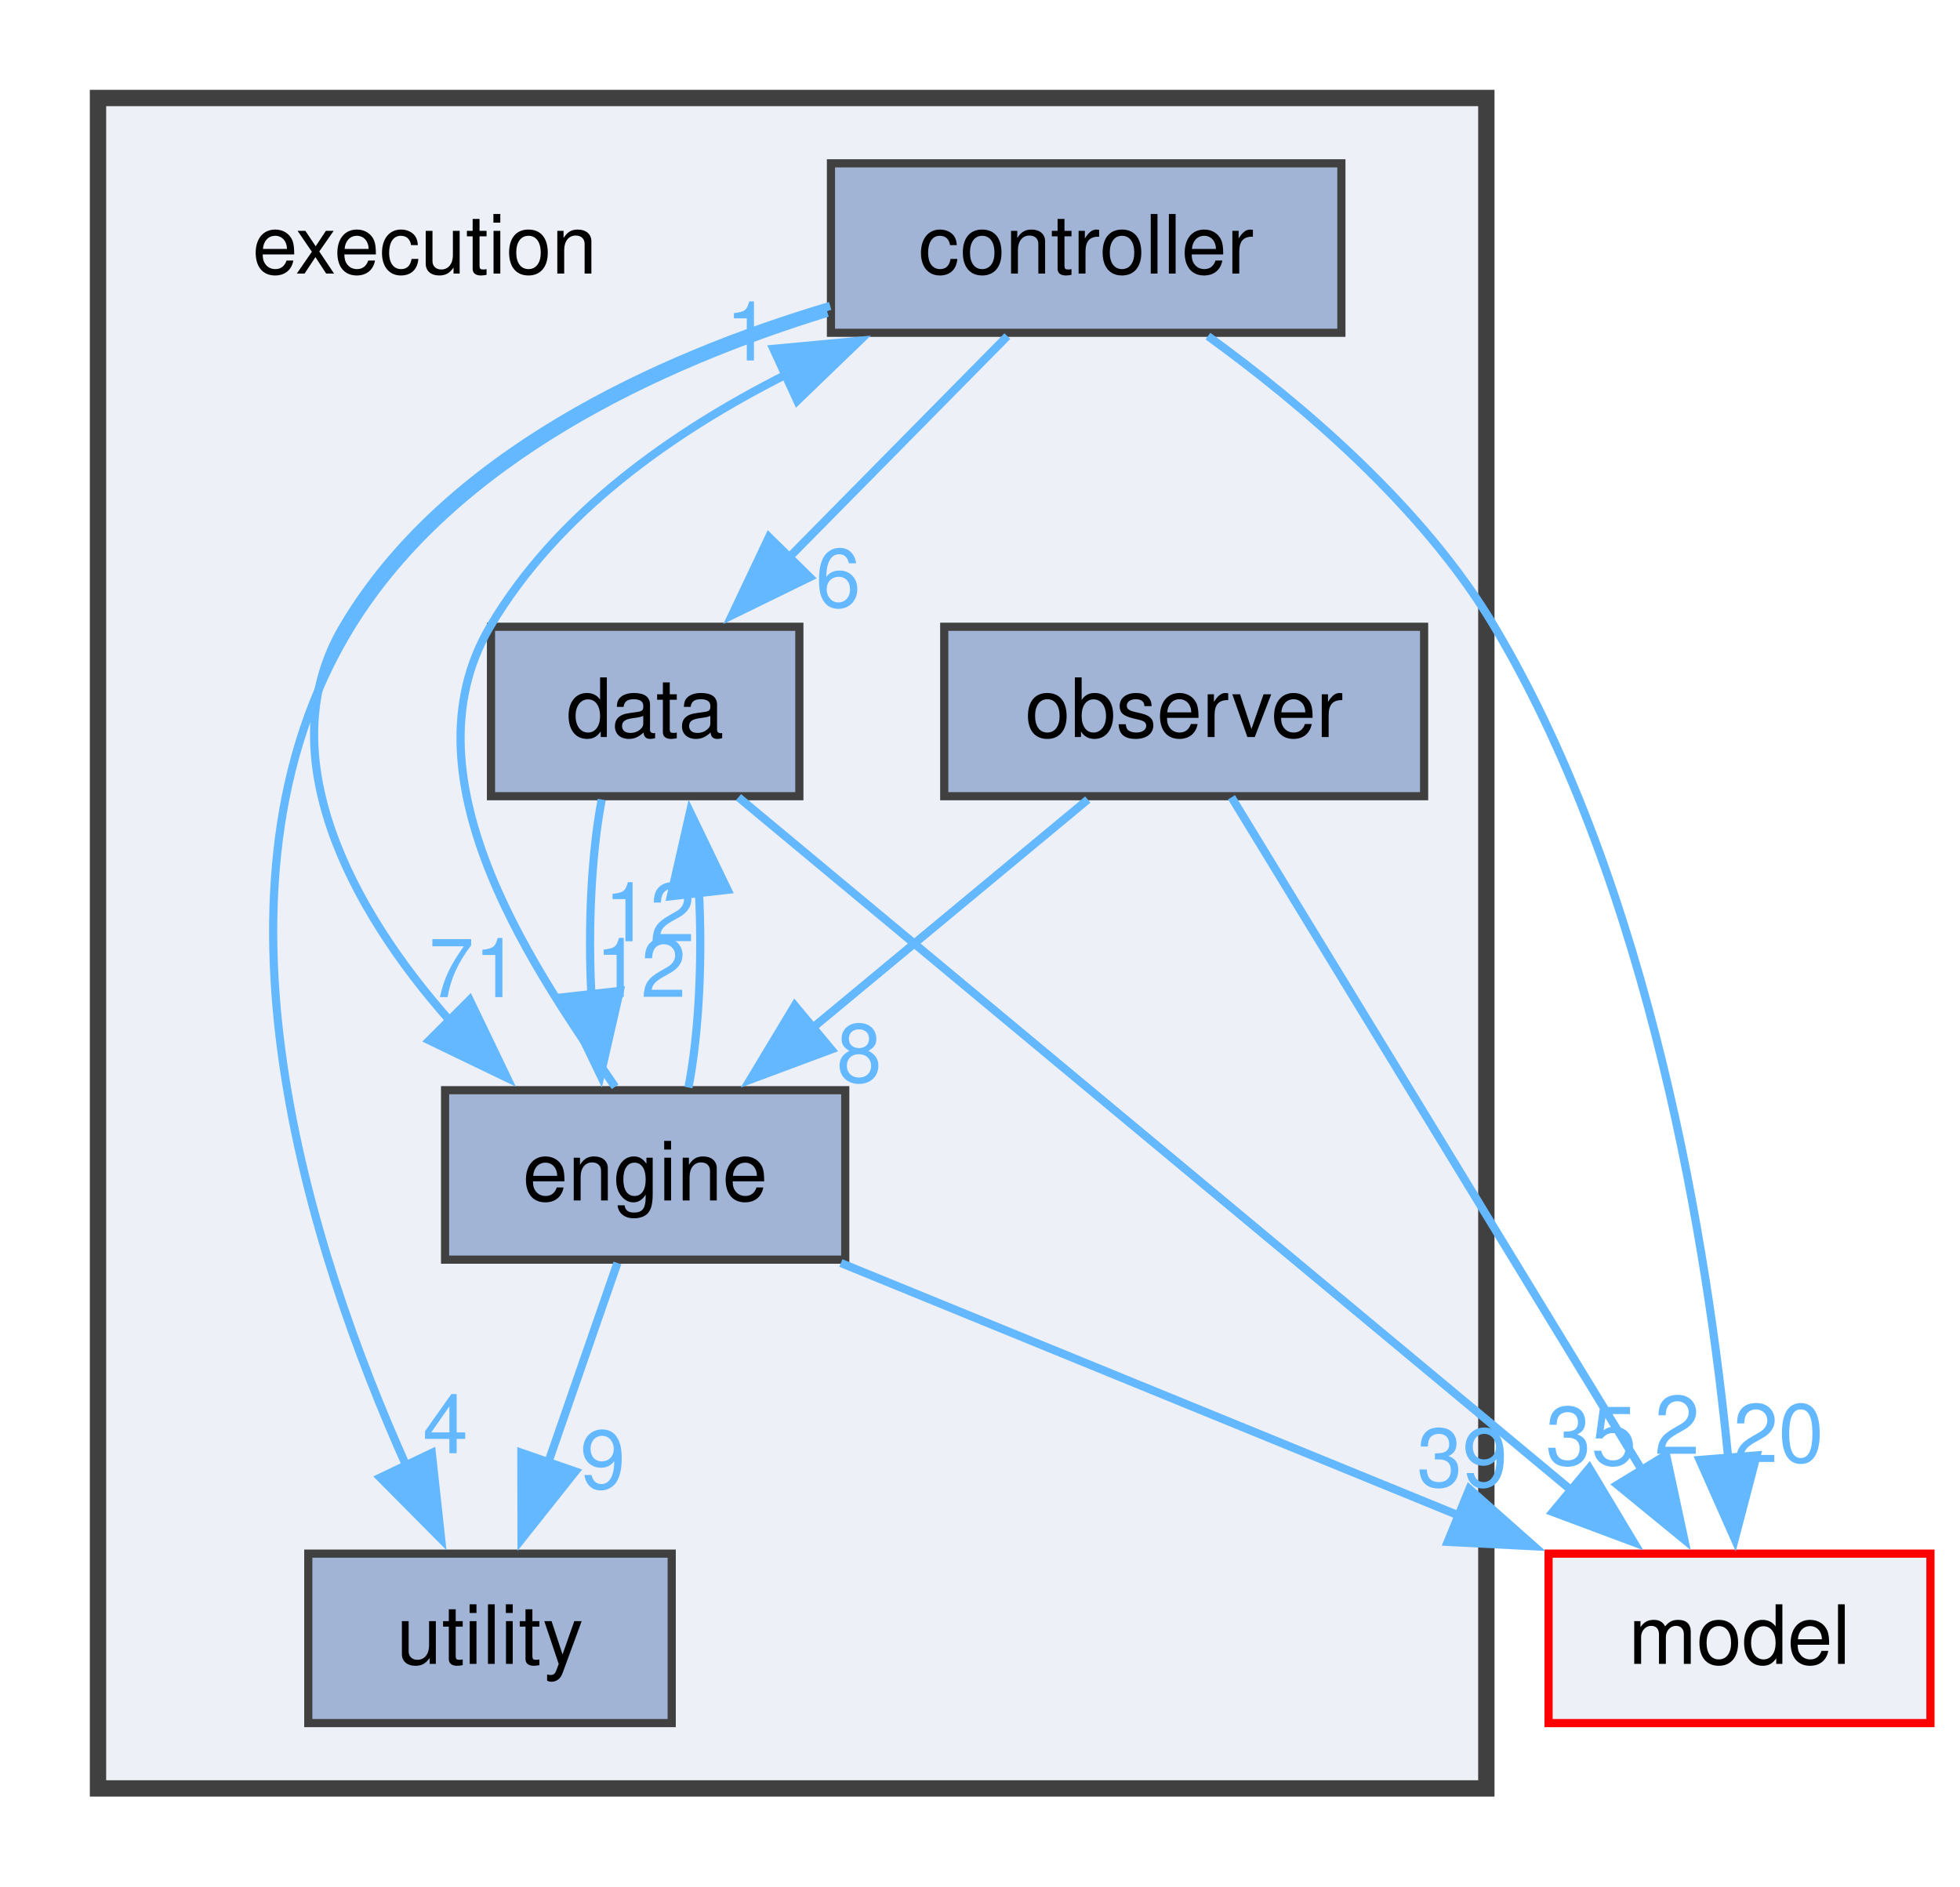
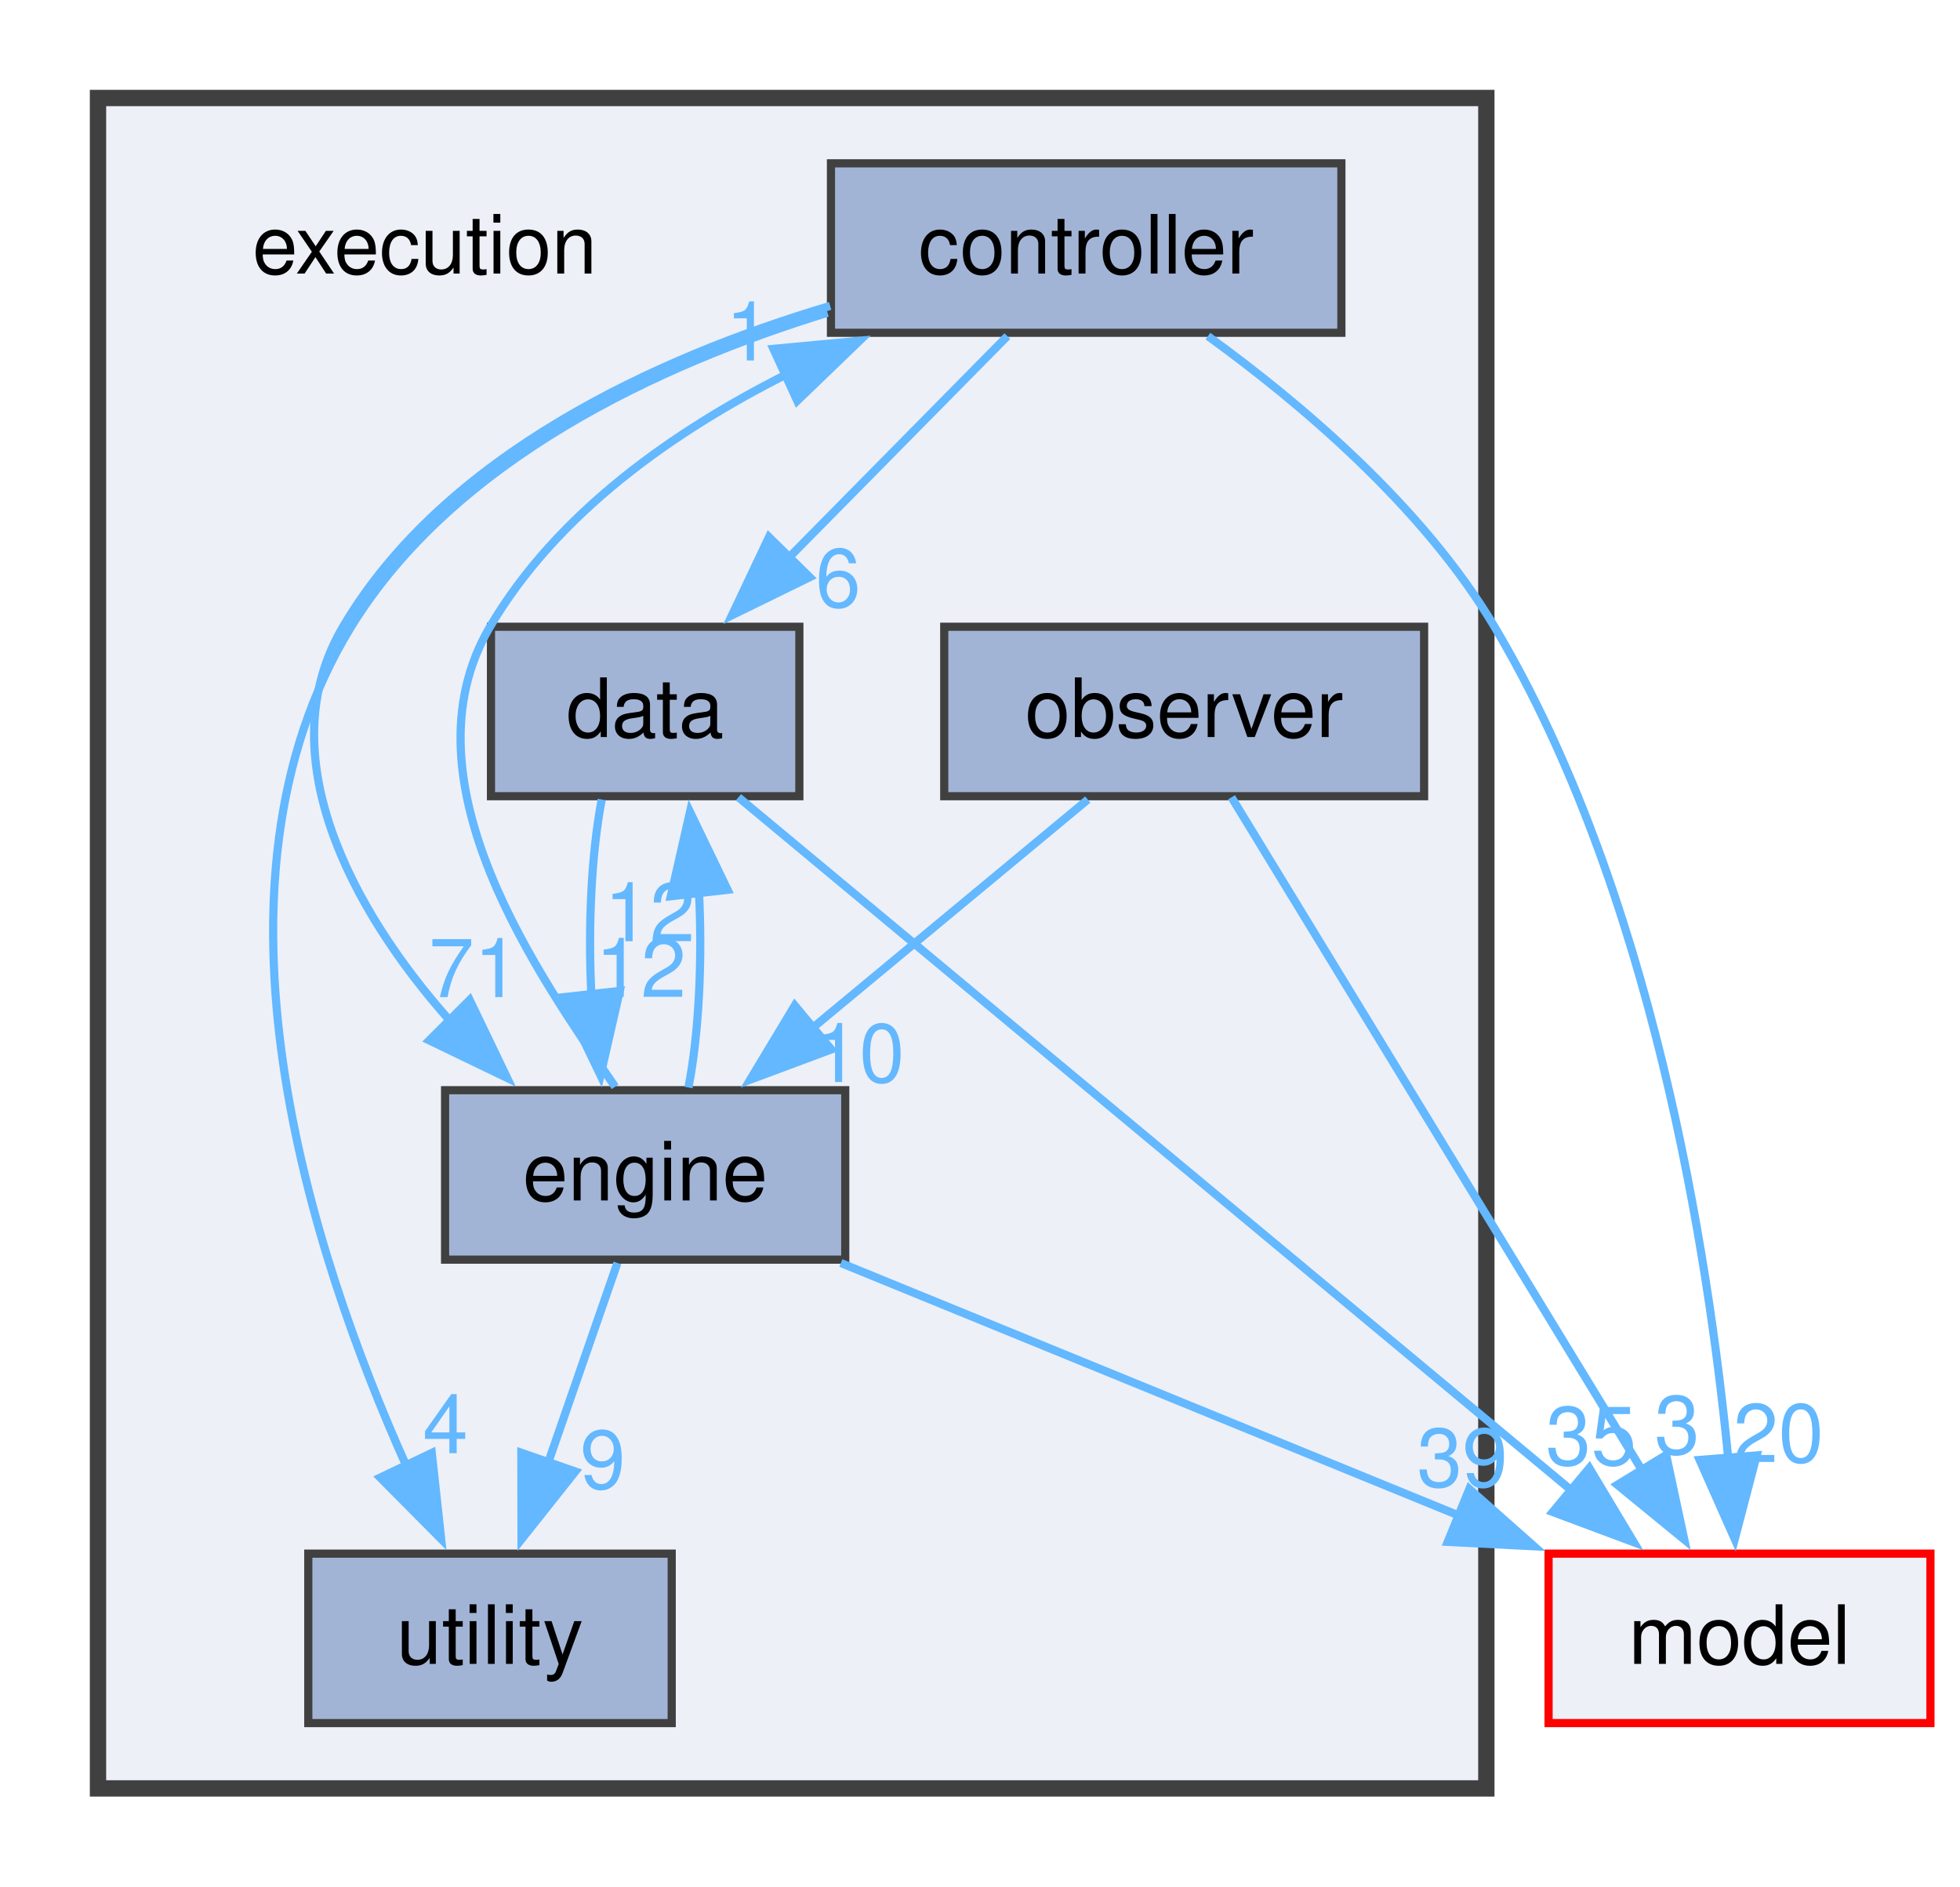
<svg xmlns="http://www.w3.org/2000/svg" xmlns:xlink="http://www.w3.org/1999/xlink" width="240pt" height="231pt" viewBox="0.00 0.00 240.00 231.00">
  <g id="graph0" class="graph" transform="scale(1 1) rotate(0) translate(4 227)">
    <g id="clust1" class="cluster">
      <g id="a_clust1">
        <a xlink:href="dir_5492fae2ae9e8e8e3b45371f34937227.html" target="_top">
          <polygon fill="#edf0f7" stroke="#404040" stroke-width="2" points="8,-8 8,-215 178,-215 178,-8 8,-8" />
        </a>
      </g>
    </g>
    <g id="node1" class="node">
      <text xml:space="preserve" text-anchor="middle" x="48" y="-193.5" font-family="Helvetica,sans-Serif" font-size="10.00">execution</text>
    </g>
    <g id="node2" class="node">
      <g id="a_node2">
        <a xlink:href="dir_f6068031c8ed86da3580f80ca3a17e26.html" target="_top" xlink:title="controller">
          <polygon fill="#a2b4d6" stroke="#404040" points="160.25,-207 97.75,-207 97.75,-186.25 160.25,-186.25 160.25,-207" />
          <text xml:space="preserve" text-anchor="middle" x="129" y="-193.5" font-family="Helvetica,sans-Serif" font-size="10.00">controller</text>
        </a>
      </g>
    </g>
    <g id="node3" class="node">
      <g id="a_node3">
        <a xlink:href="dir_2445526665ebab794f8c8c79540d5ddc.html" target="_top" xlink:title="data">
          <polygon fill="#a2b4d6" stroke="#404040" points="93.88,-150.25 56.12,-150.25 56.12,-129.5 93.88,-129.5 93.88,-150.25" />
          <text xml:space="preserve" text-anchor="middle" x="75" y="-136.75" font-family="Helvetica,sans-Serif" font-size="10.00">data</text>
        </a>
      </g>
    </g>
    <g id="edge3" class="edge">
      <g id="a_edge3">
        <a xlink:href="dir_000008_000009.html" target="_top">
          <path fill="none" stroke="#63b8ff" d="M119.35,-185.84C111.9,-178.28 101.39,-167.64 92.48,-158.6" />
          <polygon fill="#63b8ff" stroke="#63b8ff" points="95.15,-156.32 85.63,-151.66 90.16,-161.23 95.15,-156.32" />
        </a>
      </g>
      <g id="a_edge3-headlabel">
        <a xlink:href="dir_000008_000009.html" target="_top" xlink:title="6">
          <text xml:space="preserve" text-anchor="middle" x="98.63" y="-152.68" font-family="Helvetica,sans-Serif" font-size="10.00" fill="#63b8ff">6</text>
        </a>
      </g>
    </g>
    <g id="node4" class="node">
      <g id="a_node4">
        <a xlink:href="dir_11b717f8bbe9adcce5d847a0cd87900f.html" target="_top" xlink:title="engine">
          <polygon fill="#a2b4d6" stroke="#404040" points="99.5,-93.5 50.5,-93.5 50.5,-72.75 99.5,-72.75 99.5,-93.5" />
          <text xml:space="preserve" text-anchor="middle" x="75" y="-80" font-family="Helvetica,sans-Serif" font-size="10.00">engine</text>
        </a>
      </g>
    </g>
    <g id="edge1" class="edge">
      <g id="a_edge1">
        <a xlink:href="dir_000008_000016.html" target="_top">
          <path fill="none" stroke="#63b8ff" d="M97.65,-189.54C76.42,-183.24 50.39,-171.27 38,-150.25 28.86,-134.74 38.93,-115.7 51.07,-102.03" />
          <polygon fill="#63b8ff" stroke="#63b8ff" points="53.51,-104.55 58.1,-95 48.56,-99.6 53.51,-104.55" />
        </a>
      </g>
      <g id="a_edge1-headlabel">
        <a xlink:href="dir_000008_000016.html" target="_top" xlink:title="71">
          <text xml:space="preserve" text-anchor="middle" x="54.05" y="-104.9" font-family="Helvetica,sans-Serif" font-size="10.00" fill="#63b8ff">71</text>
        </a>
      </g>
    </g>
    <g id="node6" class="node">
      <g id="a_node6">
        <a xlink:href="dir_6e332d3e931a265118348dad6ed62968.html" target="_top" xlink:title="utility">
          <polygon fill="#a2b4d6" stroke="#404040" points="78.25,-36.75 33.75,-36.75 33.75,-16 78.25,-16 78.25,-36.75" />
          <text xml:space="preserve" text-anchor="middle" x="56" y="-23.25" font-family="Helvetica,sans-Serif" font-size="10.00">utility</text>
        </a>
      </g>
    </g>
    <g id="edge4" class="edge">
      <g id="a_edge4">
        <a xlink:href="dir_000008_000040.html" target="_top">
          <path fill="none" stroke="#63b8ff" d="M97.33,-188.7C76.82,-182.39 51.66,-170.81 39,-150.25 19.42,-118.44 34.17,-73.34 45.73,-47.55" />
          <polygon fill="#63b8ff" stroke="#63b8ff" points="48.87,-49.08 50.02,-38.54 42.56,-46.06 48.87,-49.08" />
        </a>
      </g>
      <g id="a_edge4-headlabel">
        <a xlink:href="dir_000008_000040.html" target="_top" xlink:title="4">
          <text xml:space="preserve" text-anchor="middle" x="50.54" y="-49.05" font-family="Helvetica,sans-Serif" font-size="10.00" fill="#63b8ff">4</text>
        </a>
      </g>
    </g>
    <g id="node7" class="node">
      <g id="a_node7">
        <a xlink:href="dir_3f14f6767c31cb4a1d22c13c18cc6fc3.html" target="_top" xlink:title="model">
          <polygon fill="#edf0f7" stroke="red" points="232.38,-36.75 185.62,-36.75 185.62,-16 232.38,-16 232.38,-36.75" />
          <text xml:space="preserve" text-anchor="middle" x="209" y="-23.25" font-family="Helvetica,sans-Serif" font-size="10.00">model</text>
        </a>
      </g>
    </g>
    <g id="edge2" class="edge">
      <g id="a_edge2">
        <a xlink:href="dir_000008_000026.html" target="_top">
          <path fill="none" stroke="#63b8ff" d="M143.91,-185.84C155.22,-177.65 170.25,-164.96 179,-150.25 198.21,-117.96 205.14,-73.95 207.63,-48.3" />
          <polygon fill="#63b8ff" stroke="#63b8ff" points="211.1,-48.78 208.42,-38.53 204.12,-48.22 211.1,-48.78" />
        </a>
      </g>
      <g id="a_edge2-headlabel">
        <a xlink:href="dir_000008_000026.html" target="_top" xlink:title="20">
          <text xml:space="preserve" text-anchor="middle" x="213.76" y="-47.96" font-family="Helvetica,sans-Serif" font-size="10.00" fill="#63b8ff">20</text>
        </a>
      </g>
    </g>
    <g id="edge5" class="edge">
      <g id="a_edge5">
        <a xlink:href="dir_000009_000016.html" target="_top">
          <path fill="none" stroke="#63b8ff" d="M69.68,-129.09C68.41,-122.47 67.99,-113.47 68.41,-105.27" />
          <polygon fill="#63b8ff" stroke="#63b8ff" points="71.89,-105.66 69.53,-95.33 64.93,-104.88 71.89,-105.66" />
        </a>
      </g>
      <g id="a_edge5-headlabel">
        <a xlink:href="dir_000009_000016.html" target="_top" xlink:title="12">
          <text xml:space="preserve" text-anchor="middle" x="74.47" y="-104.92" font-family="Helvetica,sans-Serif" font-size="10.00" fill="#63b8ff">12</text>
        </a>
      </g>
    </g>
    <g id="edge6" class="edge">
      <g id="a_edge6">
        <a xlink:href="dir_000009_000026.html" target="_top">
          <path fill="none" stroke="#63b8ff" d="M86.42,-129.37C109.06,-110.54 159.86,-68.26 188.45,-44.47" />
          <polygon fill="#63b8ff" stroke="#63b8ff" points="190.61,-47.23 196.06,-38.14 186.13,-41.85 190.61,-47.23" />
        </a>
      </g>
      <g id="a_edge6-headlabel">
        <a xlink:href="dir_000009_000026.html" target="_top" xlink:title="35">
          <text xml:space="preserve" text-anchor="middle" x="190.83" y="-47.62" font-family="Helvetica,sans-Serif" font-size="10.00" fill="#63b8ff">35</text>
        </a>
      </g>
    </g>
    <g id="edge9" class="edge">
      <g id="a_edge9">
        <a xlink:href="dir_000016_000008.html" target="_top">
          <path fill="none" stroke="#63b8ff" d="M71.32,-93.92C62.27,-107.18 44.86,-131.35 56,-150.25 64.23,-164.21 78.47,-174.18 92.27,-181.14" />
          <polygon fill="#63b8ff" stroke="#63b8ff" points="90.7,-184.28 101.25,-185.27 93.62,-177.92 90.7,-184.28" />
        </a>
      </g>
      <g id="a_edge9-headlabel">
        <a xlink:href="dir_000016_000008.html" target="_top" xlink:title="1">
          <text xml:space="preserve" text-anchor="middle" x="87.63" y="-182.86" font-family="Helvetica,sans-Serif" font-size="10.00" fill="#63b8ff">1</text>
        </a>
      </g>
    </g>
    <g id="edge10" class="edge">
      <g id="a_edge10">
        <a xlink:href="dir_000016_000009.html" target="_top">
          <path fill="none" stroke="#63b8ff" d="M80.3,-93.83C81.6,-100.5 82.02,-109.63 81.58,-117.92" />
          <polygon fill="#63b8ff" stroke="#63b8ff" points="78.14,-117.25 80.49,-127.58 85.09,-118.04 78.14,-117.25" />
        </a>
      </g>
      <g id="a_edge10-headlabel">
        <a xlink:href="dir_000016_000009.html" target="_top" xlink:title="12">
          <text xml:space="preserve" text-anchor="middle" x="75.55" y="-111.74" font-family="Helvetica,sans-Serif" font-size="10.00" fill="#63b8ff">12</text>
        </a>
      </g>
    </g>
    <g id="edge8" class="edge">
      <g id="a_edge8">
        <a xlink:href="dir_000016_000040.html" target="_top">
          <path fill="none" stroke="#63b8ff" d="M71.6,-72.34C69.25,-65.56 66.04,-56.3 63.14,-47.94" />
          <polygon fill="#63b8ff" stroke="#63b8ff" points="66.45,-46.81 59.86,-38.51 59.84,-49.1 66.45,-46.81" />
        </a>
      </g>
      <g id="a_edge8-headlabel">
        <a xlink:href="dir_000016_000040.html" target="_top" xlink:title="9">
          <text xml:space="preserve" text-anchor="middle" x="69.81" y="-44.72" font-family="Helvetica,sans-Serif" font-size="10.00" fill="#63b8ff">9</text>
        </a>
      </g>
    </g>
    <g id="edge7" class="edge">
      <g id="a_edge7">
        <a xlink:href="dir_000016_000026.html" target="_top">
          <path fill="none" stroke="#63b8ff" d="M98.96,-72.34C120.01,-63.73 150.9,-51.11 174.6,-41.43" />
          <polygon fill="#63b8ff" stroke="#63b8ff" points="175.92,-44.67 183.85,-37.65 173.27,-38.19 175.92,-44.67" />
        </a>
      </g>
      <g id="a_edge7-headlabel">
        <a xlink:href="dir_000016_000026.html" target="_top" xlink:title="39">
          <text xml:space="preserve" text-anchor="middle" x="175.06" y="-44.96" font-family="Helvetica,sans-Serif" font-size="10.00" fill="#63b8ff">39</text>
        </a>
      </g>
    </g>
    <g id="node5" class="node">
      <g id="a_node5">
        <a xlink:href="dir_468b2b56be3b0de99aff31f73a9ac3e1.html" target="_top" xlink:title="observer">
          <polygon fill="#a2b4d6" stroke="#404040" points="170.38,-150.25 111.62,-150.25 111.62,-129.5 170.38,-129.5 170.38,-150.25" />
          <text xml:space="preserve" text-anchor="middle" x="141" y="-136.75" font-family="Helvetica,sans-Serif" font-size="10.00">observer</text>
        </a>
      </g>
    </g>
    <g id="edge11" class="edge">
      <g id="a_edge11">
        <a xlink:href="dir_000029_000016.html" target="_top">
          <path fill="none" stroke="#63b8ff" d="M129.2,-129.09C119.82,-121.3 106.46,-110.22 95.36,-101.01" />
          <polygon fill="#63b8ff" stroke="#63b8ff" points="97.79,-98.49 87.86,-94.79 93.32,-103.87 97.79,-98.49" />
        </a>
      </g>
      <g id="a_edge11-headlabel">
-         <a xlink:href="dir_000029_000016.html" target="_top" xlink:title="8">
-           <text xml:space="preserve" text-anchor="middle" x="101.21" y="-94.5" font-family="Helvetica,sans-Serif" font-size="10.00" fill="#63b8ff">8</text>
+         <a xlink:href="dir_000029_000016.html" target="_top" xlink:title="10">
+           <text xml:space="preserve" text-anchor="middle" x="101.21" y="-94.5" font-family="Helvetica,sans-Serif" font-size="10.00" fill="#63b8ff">10</text>
        </a>
      </g>
    </g>
    <g id="edge12" class="edge">
      <g id="a_edge12">
        <a xlink:href="dir_000029_000026.html" target="_top">
          <path fill="none" stroke="#63b8ff" d="M146.8,-129.37C157.93,-111.11 182.51,-70.81 197.22,-46.7" />
          <polygon fill="#63b8ff" stroke="#63b8ff" points="200.02,-48.83 202.24,-38.47 194.04,-45.18 200.02,-48.83" />
        </a>
      </g>
      <g id="a_edge12-headlabel">
-         <a xlink:href="dir_000029_000026.html" target="_top" xlink:title="2">
-           <text xml:space="preserve" text-anchor="middle" x="201.36" y="-48.96" font-family="Helvetica,sans-Serif" font-size="10.00" fill="#63b8ff">2</text>
+         <a xlink:href="dir_000029_000026.html" target="_top" xlink:title="3">
+           <text xml:space="preserve" text-anchor="middle" x="201.36" y="-48.96" font-family="Helvetica,sans-Serif" font-size="10.00" fill="#63b8ff">3</text>
        </a>
      </g>
    </g>
  </g>
</svg>
